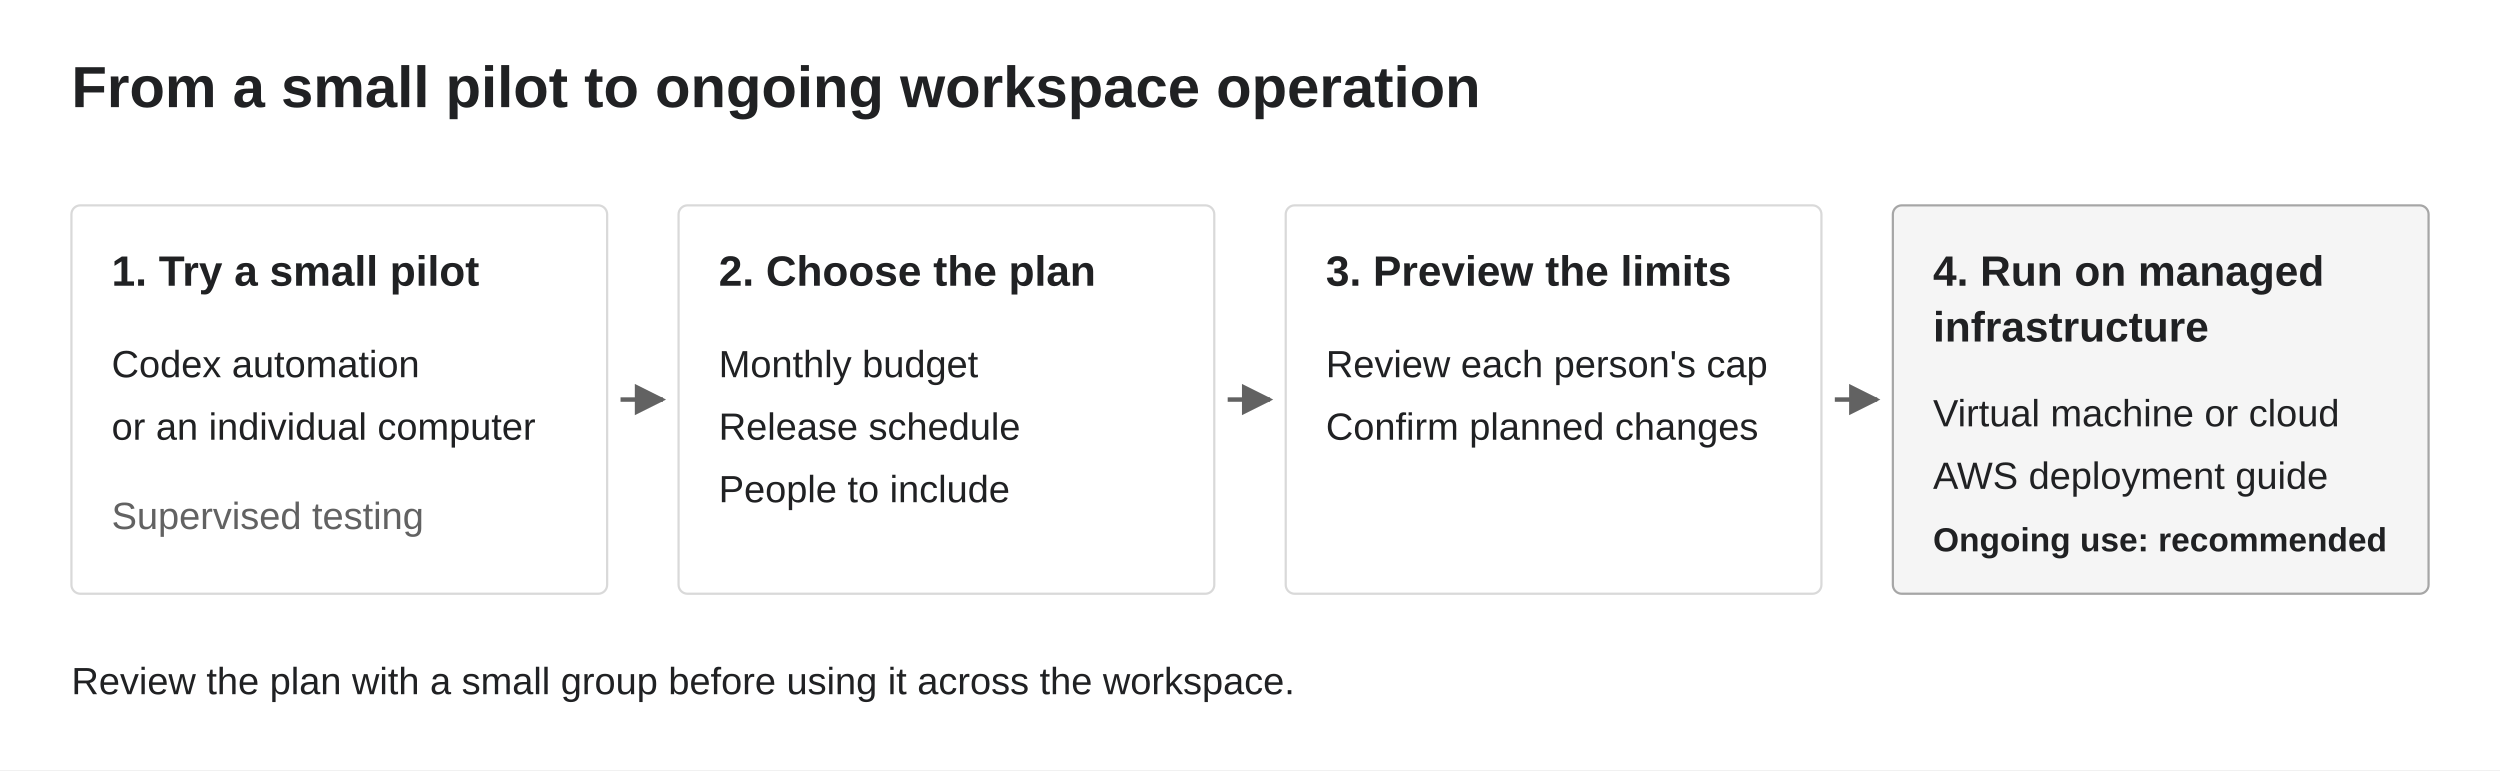
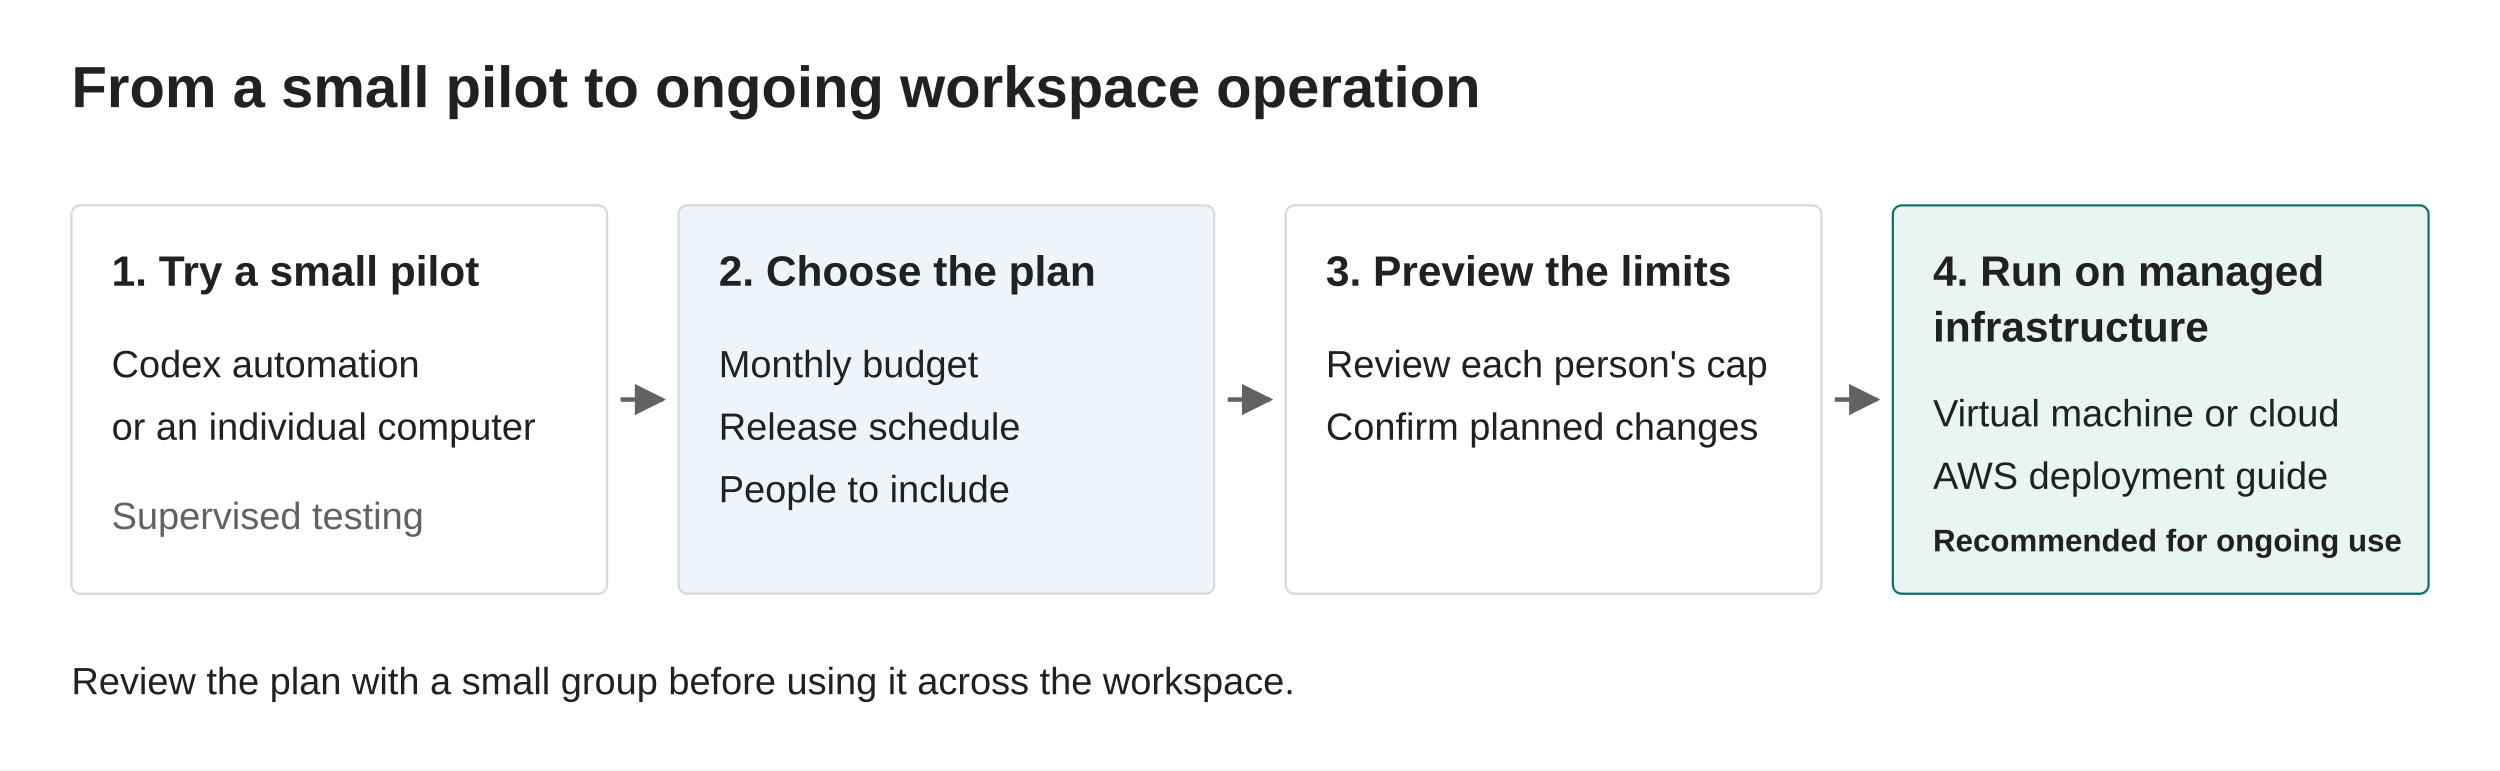
<svg xmlns="http://www.w3.org/2000/svg" width="1120" height="345" viewBox="0 0 1120 345" role="img" aria-labelledby="title description">
  <defs>
    <style>text{font-family:Arial,Helvetica,sans-serif;fill:#202123}.title{font-size:26px;font-weight:600}.heading{font-size:19px;font-weight:600}.label{font-size:17px}.muted{fill:#626262}</style>
    <marker id="arrow" viewBox="0 0 10 10" refX="9" refY="5" markerWidth="7" markerHeight="7" orient="auto">
      <path d="M0 0 10 5 0 10" fill="#626262" />
    </marker>
  </defs>
  <rect width="1120" height="345" fill="#fff" />
  <text x="32" y="48" class="title">From a small pilot to ongoing workspace operation</text>
  <g transform="translate(32 92)">
    <rect width="240" height="174" rx="4" fill="#fff" stroke="#d9d9d9" />
    <text x="18" y="36" class="heading">1. Try a small pilot</text>
    <text x="18" y="77" class="label">Codex automation</text>
    <text x="18" y="105" class="label">or an individual computer</text>
    <text x="18" y="145" class="label muted">Supervised testing</text>
  </g>
  <path d="M278 179h19" stroke="#626262" stroke-width="2" marker-end="url(#arrow)" />
  <g transform="translate(304 92)">
-     <rect width="240" height="174" rx="4" fill="#fff" stroke="#d9d9d9" />
+     <rect width="240" height="174" rx="4" fill="#eff4fb" stroke="#d9d9d9" />
    <text x="18" y="36" class="heading">2. Choose the plan</text>
    <text x="18" y="77" class="label">Monthly budget</text>
    <text x="18" y="105" class="label">Release schedule</text>
    <text x="18" y="133" class="label">People to include</text>
  </g>
  <path d="M550 179h19" stroke="#626262" stroke-width="2" marker-end="url(#arrow)" />
  <g transform="translate(576 92)">
    <rect width="240" height="174" rx="4" fill="#fff" stroke="#d9d9d9" />
    <text x="18" y="36" class="heading">3. Preview the limits</text>
    <text x="18" y="77" class="label">Review each person's cap</text>
    <text x="18" y="105" class="label">Confirm planned changes</text>
  </g>
  <path d="M822 179h19" stroke="#626262" stroke-width="2" marker-end="url(#arrow)" />
  <g transform="translate(848 92)">
-     <rect width="240" height="174" rx="4" fill="#f5f5f5" stroke="#a6a6a6" />
+     <rect width="240" height="174" rx="4" fill="#e9f5f1" stroke="#0b7468" />
    <text x="18" y="36" class="heading">4. Run on managed</text>
    <text x="18" y="61" class="heading">infrastructure</text>
    <text x="18" y="99" class="label">Virtual machine or cloud</text>
    <text x="18" y="127" class="label">AWS deployment guide</text>
-     <text x="18" y="155" font-size="15" font-weight="600">Ongoing use: recommended</text>
+     <text x="18" y="155" font-size="14" font-weight="600">Recommended for ongoing use</text>
  </g>
  <text x="32" y="311" class="label">Review the plan with a small group before using it across the workspace.</text>
</svg>
